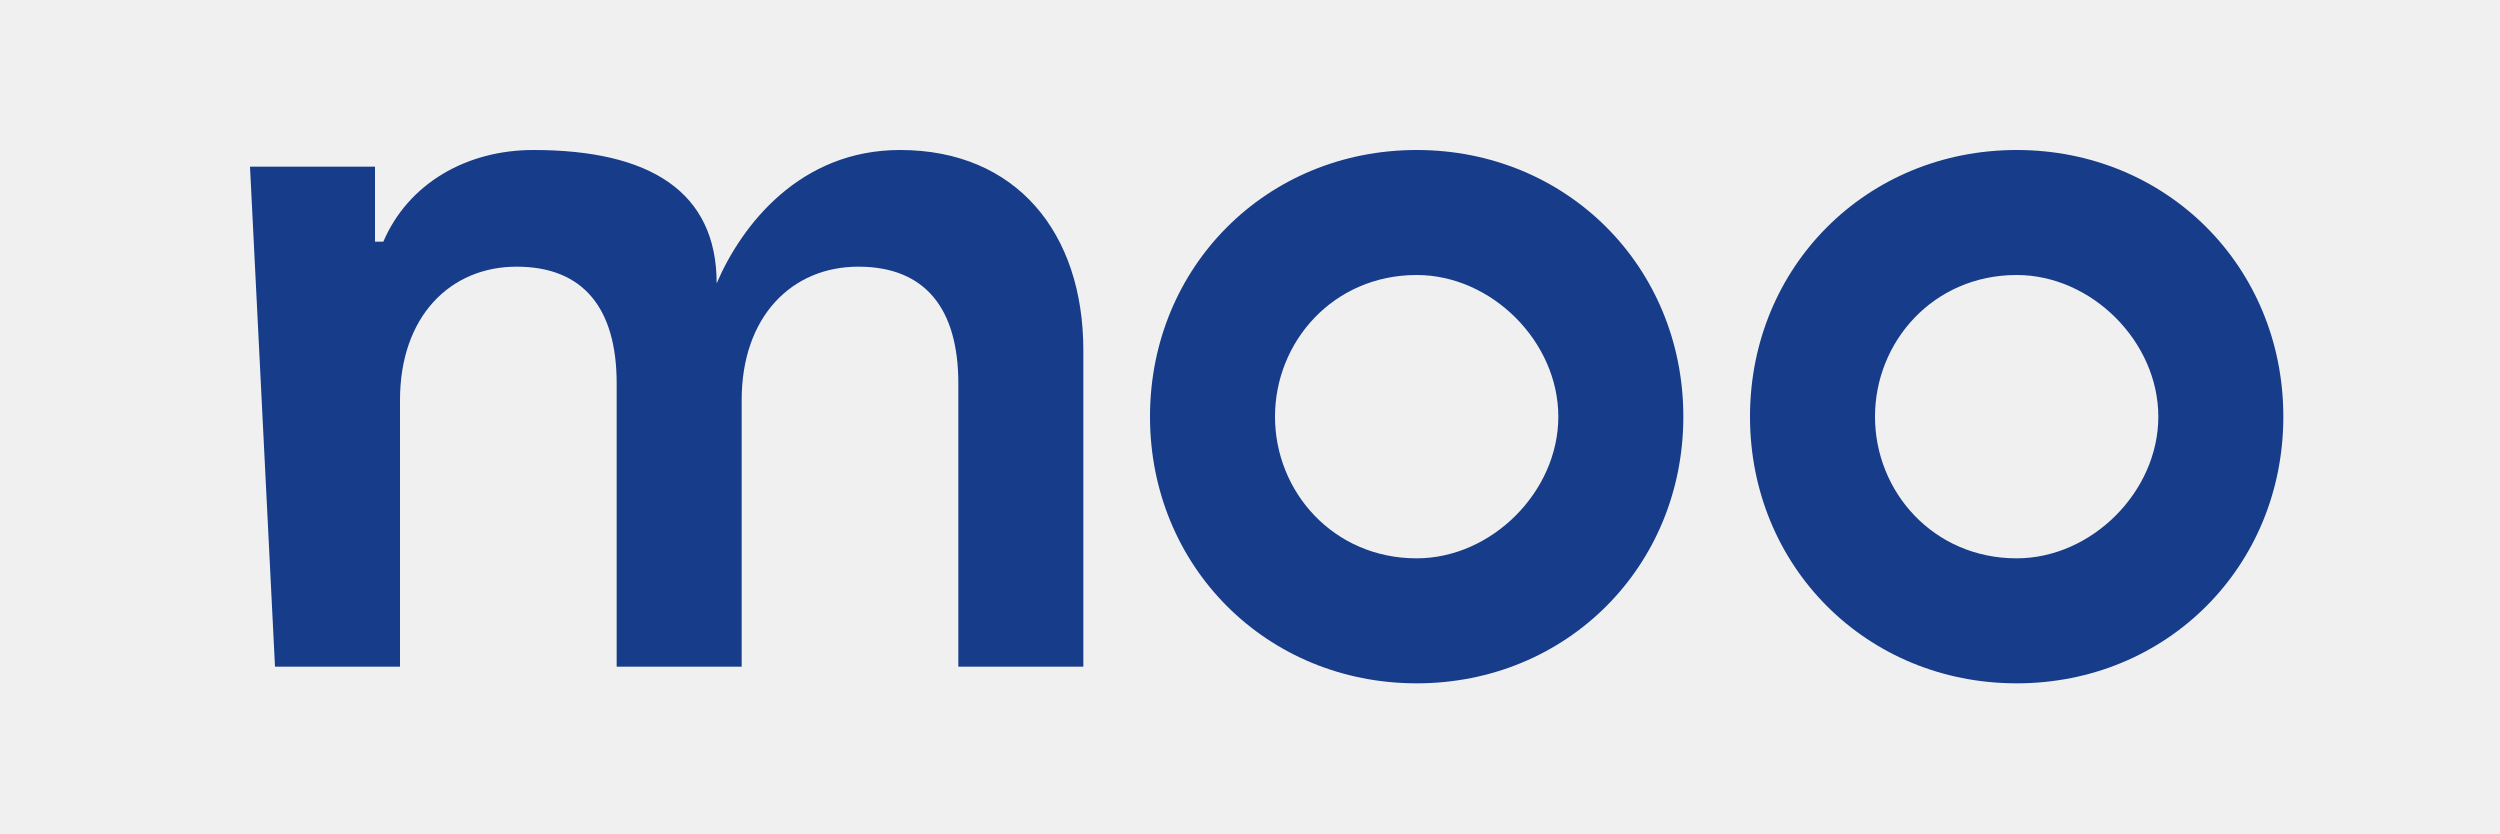
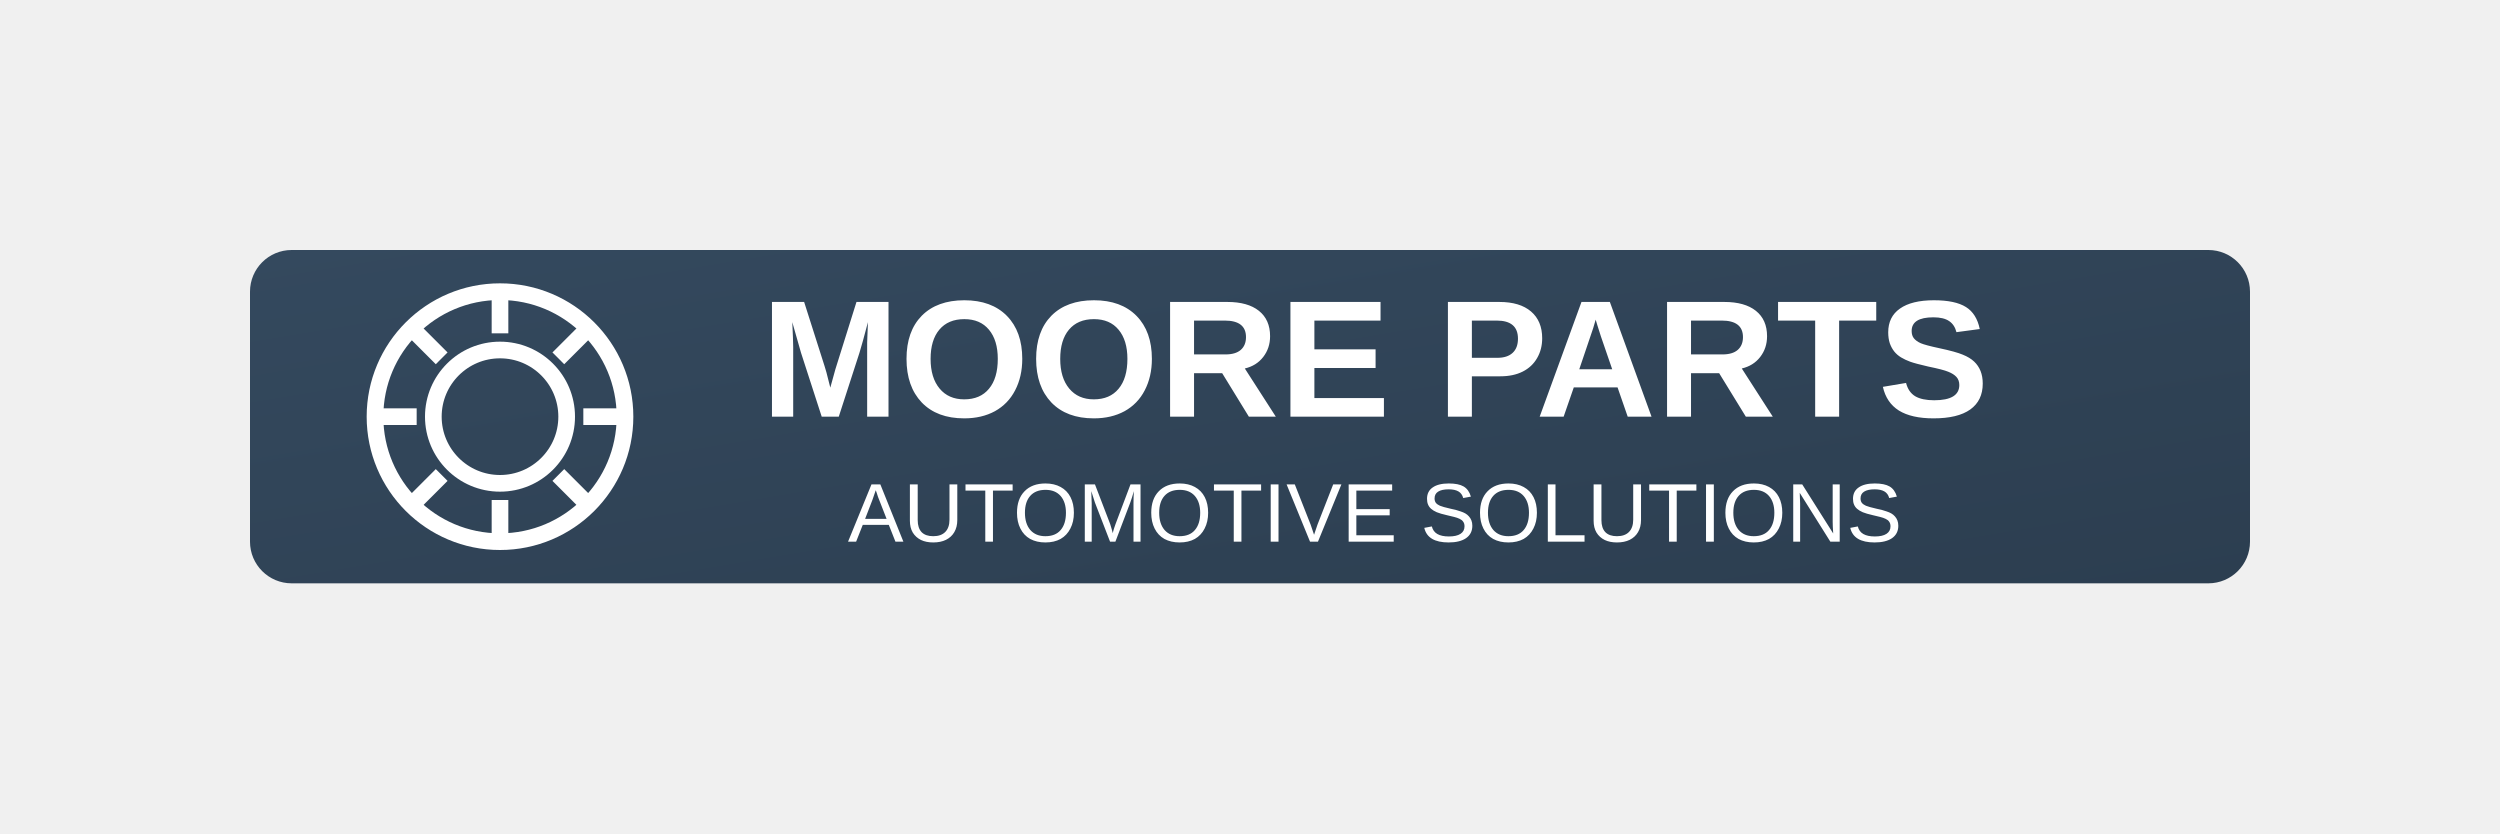
<svg xmlns="http://www.w3.org/2000/svg" width="300" height="100" viewBox="0 0 300 100">
-   <g fill="#163c8a">
-     <path d="M30,20 h15 v9 h1 c3,-7 10,-11 18,-11 14,0 22,5 22,16 c0,0 0,0 0,0 c3,-7 10,-16 22,-16 14,0 22,10 22,24 v38 h-15 v-34 c0,-9 -4,-14 -12,-14 -8,0 -14,6 -14,16 v32 h-15 v-34 c0,-9 -4,-14 -12,-14 -8,0 -14,6 -14,16 v32 h-15 z" />
-     <path d="M138,50 c0,-18 14,-32 32,-32 18,0 32,14 32,32 c0,18 -14,32 -32,32 c-18,0 -32,-14 -32,-32 z M153,50 c0,9 7,17 17,17 c9,0 17,-8 17,-17 c0,-9 -8,-17 -17,-17 c-10,0 -17,8 -17,17 z" />
-     <path d="M210,50 c0,-18 14,-32 32,-32 18,0 32,14 32,32 c0,18 -14,32 -32,32 c-18,0 -32,-14 -32,-32 z M225,50 c0,9 7,17 17,17 c9,0 17,-8 17,-17 c0,-9 -8,-17 -17,-17 c-10,0 -17,8 -17,17 z" />
-   </g>
+   <defs>
+     <linearGradient id="mooreGrad" x1="0%" y1="0%" x2="100%" y2="100%">
+       <stop offset="0%" style="stop-color:#34495e;stop-opacity:1" />
+       <stop offset="100%" style="stop-color:#2c3e50;stop-opacity:1" />
+     </linearGradient>
+   </defs>
+   <rect x="30" y="30" width="240" height="40" rx="5" fill="url(#mooreGrad)" />
+   <circle cx="60" cy="50" r="15" fill="none" stroke="white" stroke-width="2" />
+   <circle cx="60" cy="50" r="8" fill="none" stroke="white" stroke-width="2" />
+   <path d="M60,35 L60,40 M60,60 L60,65 M45,50 L50,50 M70,50 L75,50 M49,39 L53,43 M67,57 L71,61 M49,61 L53,57 M67,43 L71,39" stroke="white" stroke-width="2" />
+   <text x="165" y="50" font-family="Arial, sans-serif" font-size="20" font-weight="bold" text-anchor="middle" fill="white">MOORE PARTS</text>
+   <text x="165" y="65" font-family="Arial, sans-serif" font-size="10" text-anchor="middle" fill="white">AUTOMOTIVE SOLUTIONS</text>
</svg>
